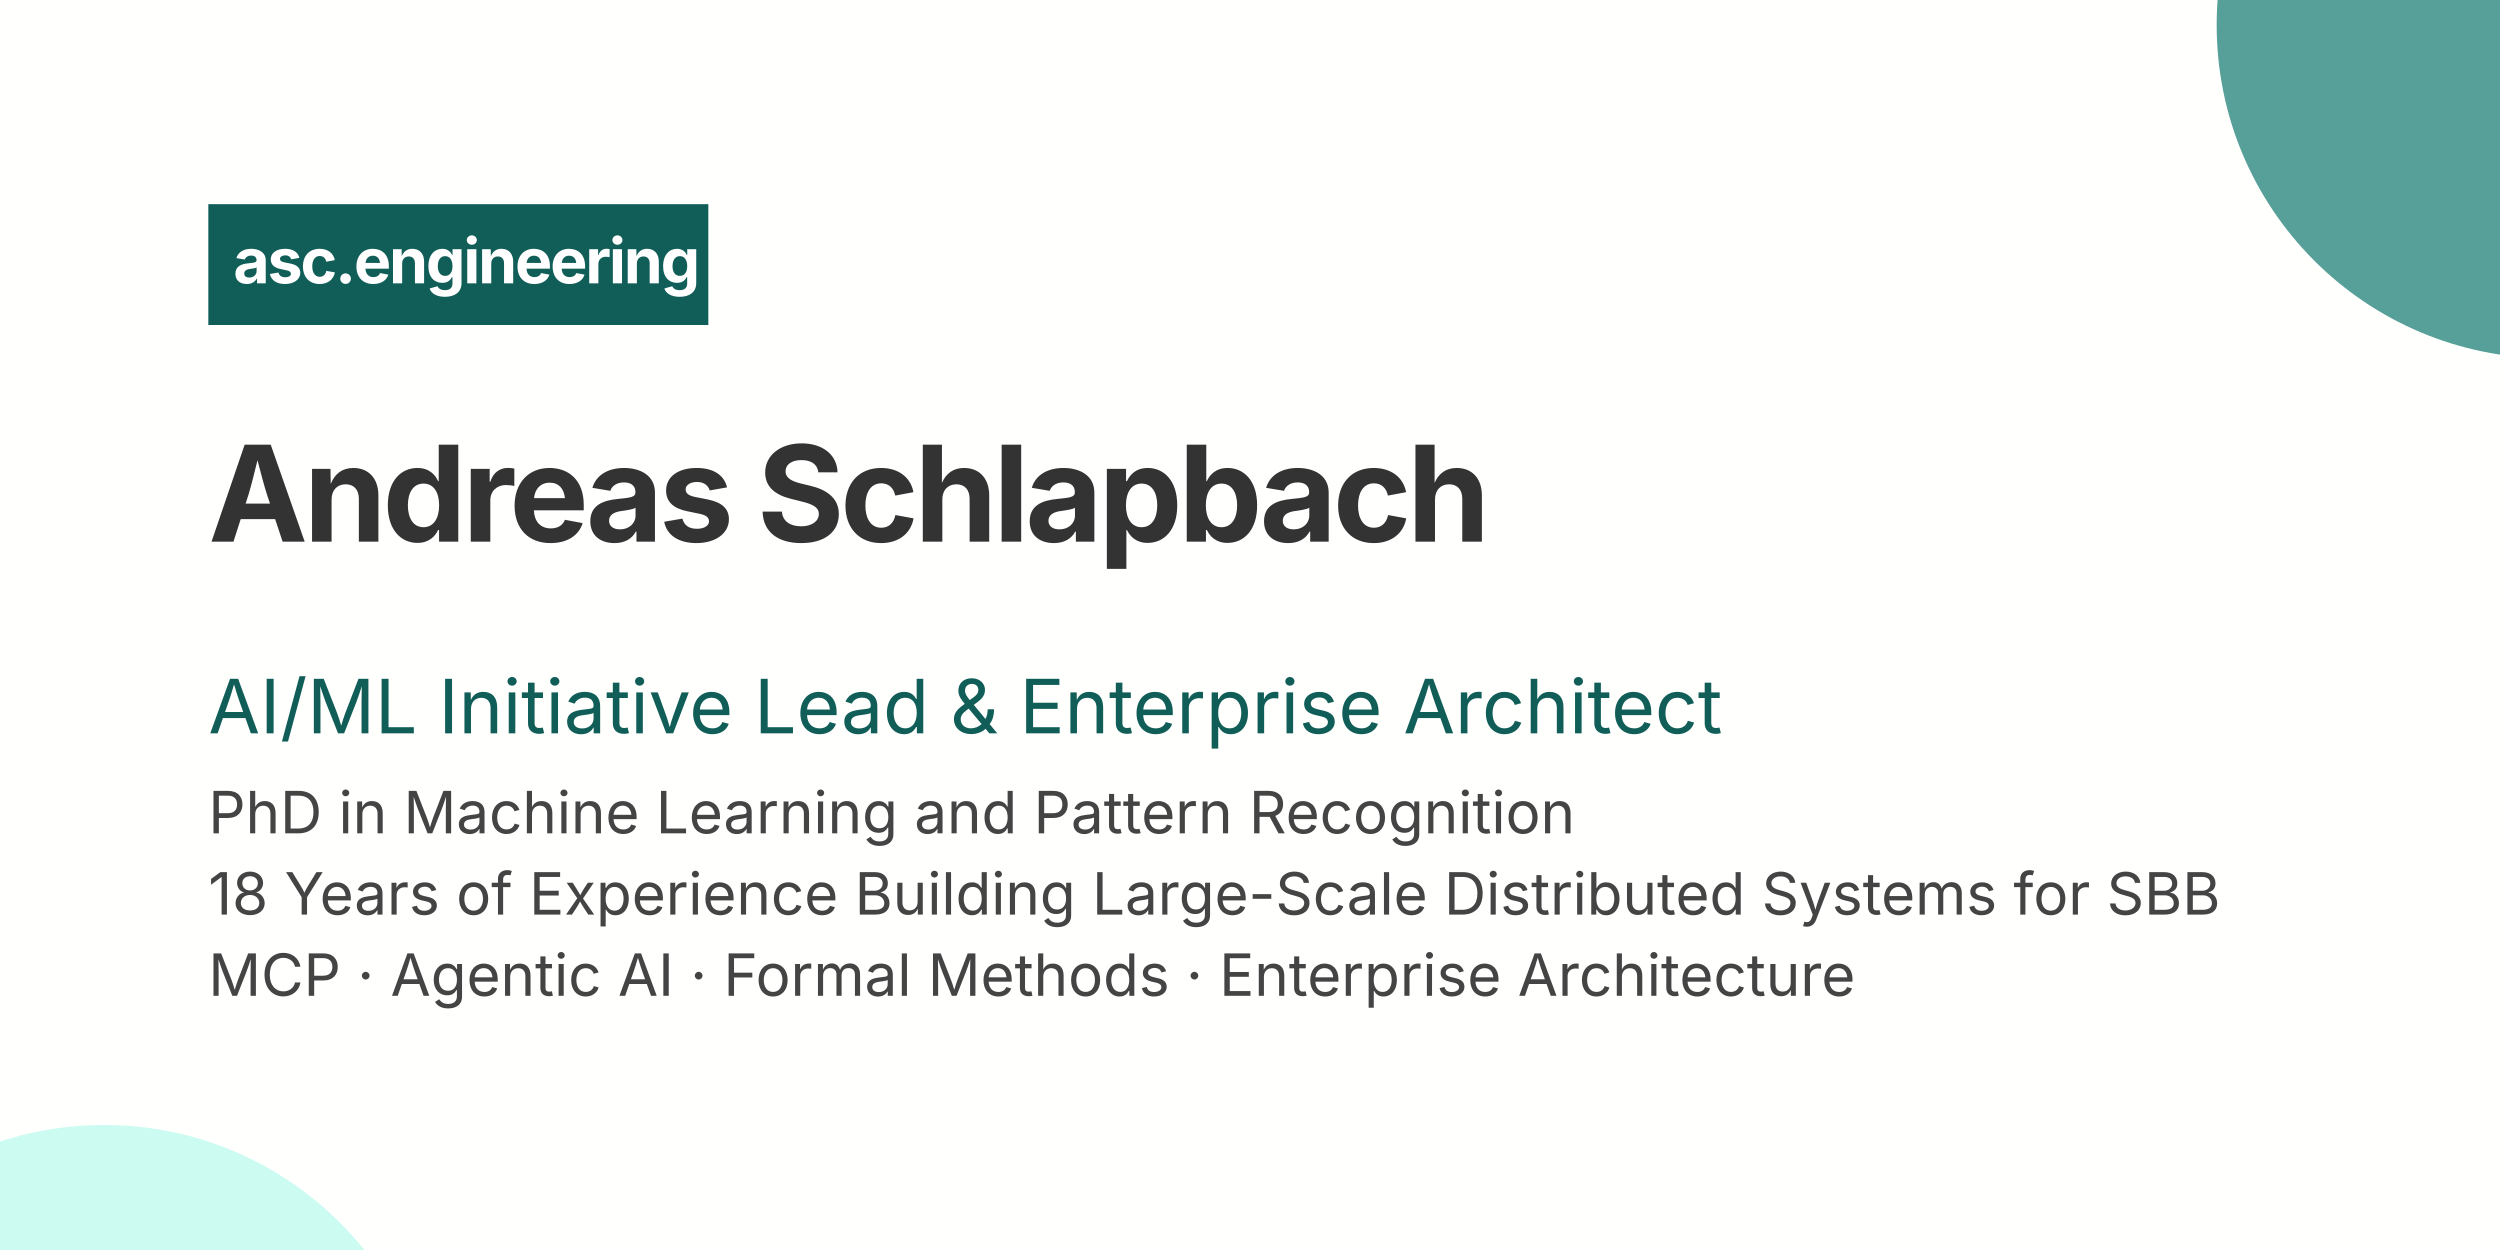
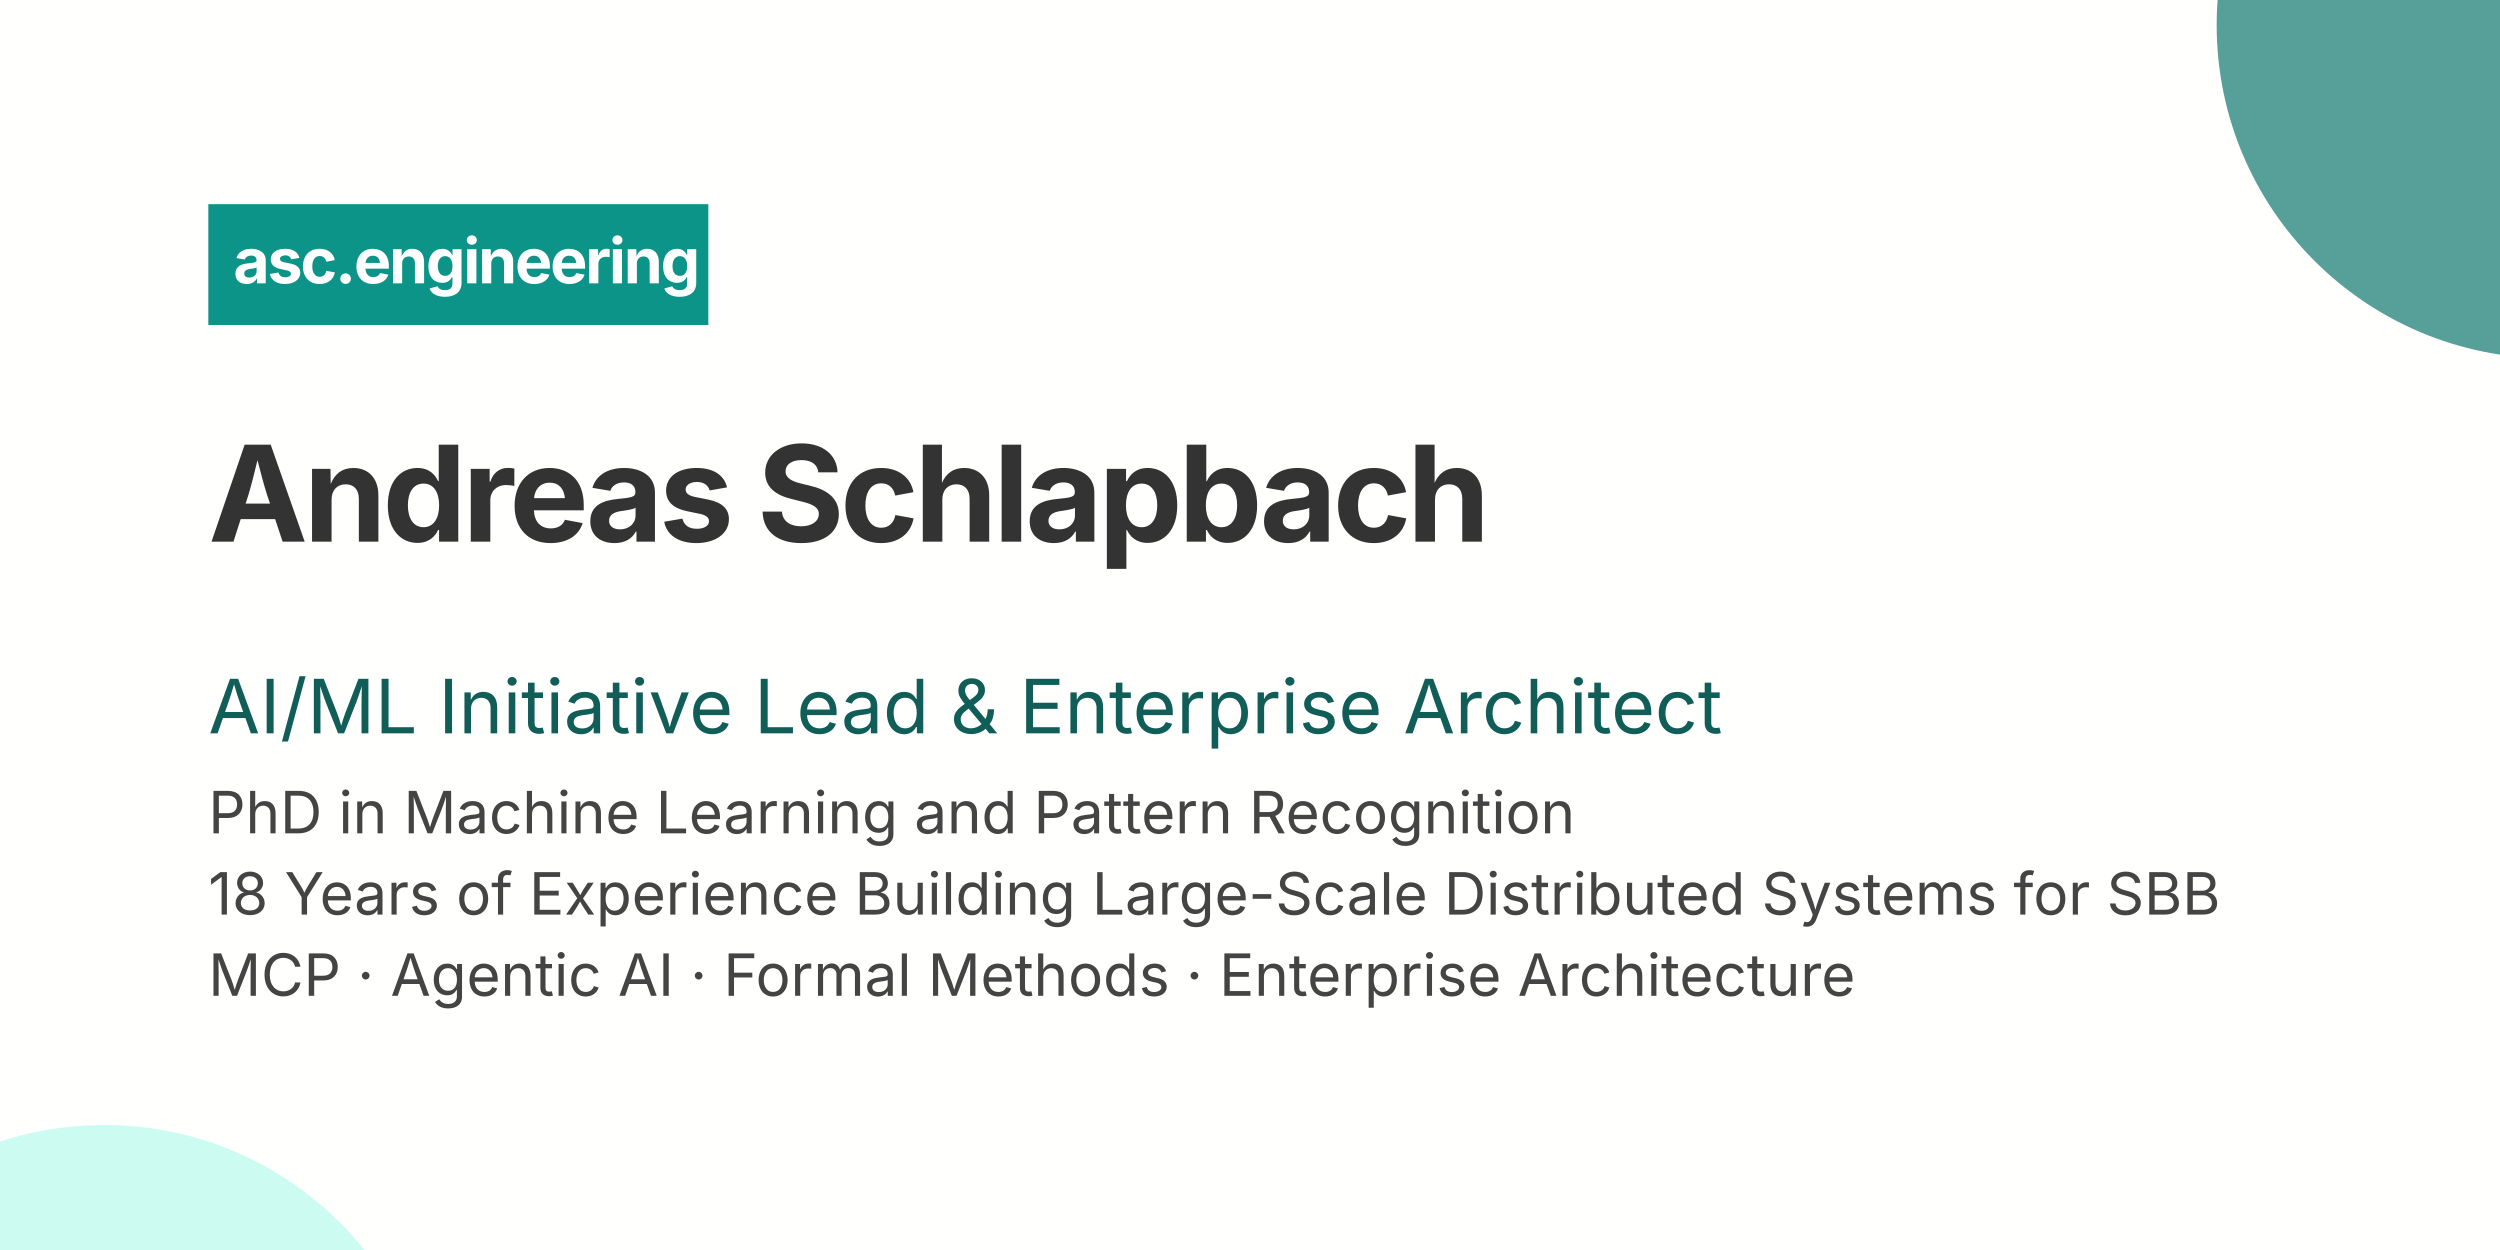
<svg xmlns="http://www.w3.org/2000/svg" width="1200" height="600" viewBox="0 0 1200 600">
  <rect width="1200" height="600" fill="#fffffe" />
-   <rect x="100" y="98" width="240" height="58" fill="#115e59" stroke-width="4" />
+   <rect x="100" y="98" width="240" height="58" fill="#0d9488" stroke-width="4" />
  <text x="112" y="136" font-family="IBM Plex Sans, -apple-system, sans-serif" font-size="30" font-weight="bold" fill="#fff" letter-spacing="-1">
    asc.engineering
  </text>
  <text x="100" y="260" font-family="IBM Plex Sans, -apple-system, sans-serif" font-size="64" font-weight="bold" fill="#333" letter-spacing="-2">
    Andreas Schlapbach
  </text>
  <text x="100" y="352" font-family="IBM Plex Sans, -apple-system, sans-serif" font-size="36" fill="#115e59">
    AI/ML Initiative Lead &amp; Enterprise Architect
  </text>
  <text x="100" y="400" font-family="IBM Plex Sans, -apple-system, sans-serif" font-size="28" fill="#444">
    PhD in Machine Learning and Pattern Recognition
  </text>
  <text x="100" y="439" font-family="IBM Plex Sans, -apple-system, sans-serif" font-size="28" fill="#444">
    18 Years of Experience Building Large-Scale Distributed Systems for SBB
  </text>
  <text x="100" y="478" font-family="IBM Plex Sans, -apple-system, sans-serif" font-size="28" fill="#444">
    MCP · Agentic AI · Formal Methods · Enterprise Architecture
  </text>
  <circle cx="1224" cy="12" r="160" fill="#0f776e" opacity="0.7" />
  <circle cx="50" cy="700" r="160" fill="#ccfbf1" opacity="1" />
</svg>
